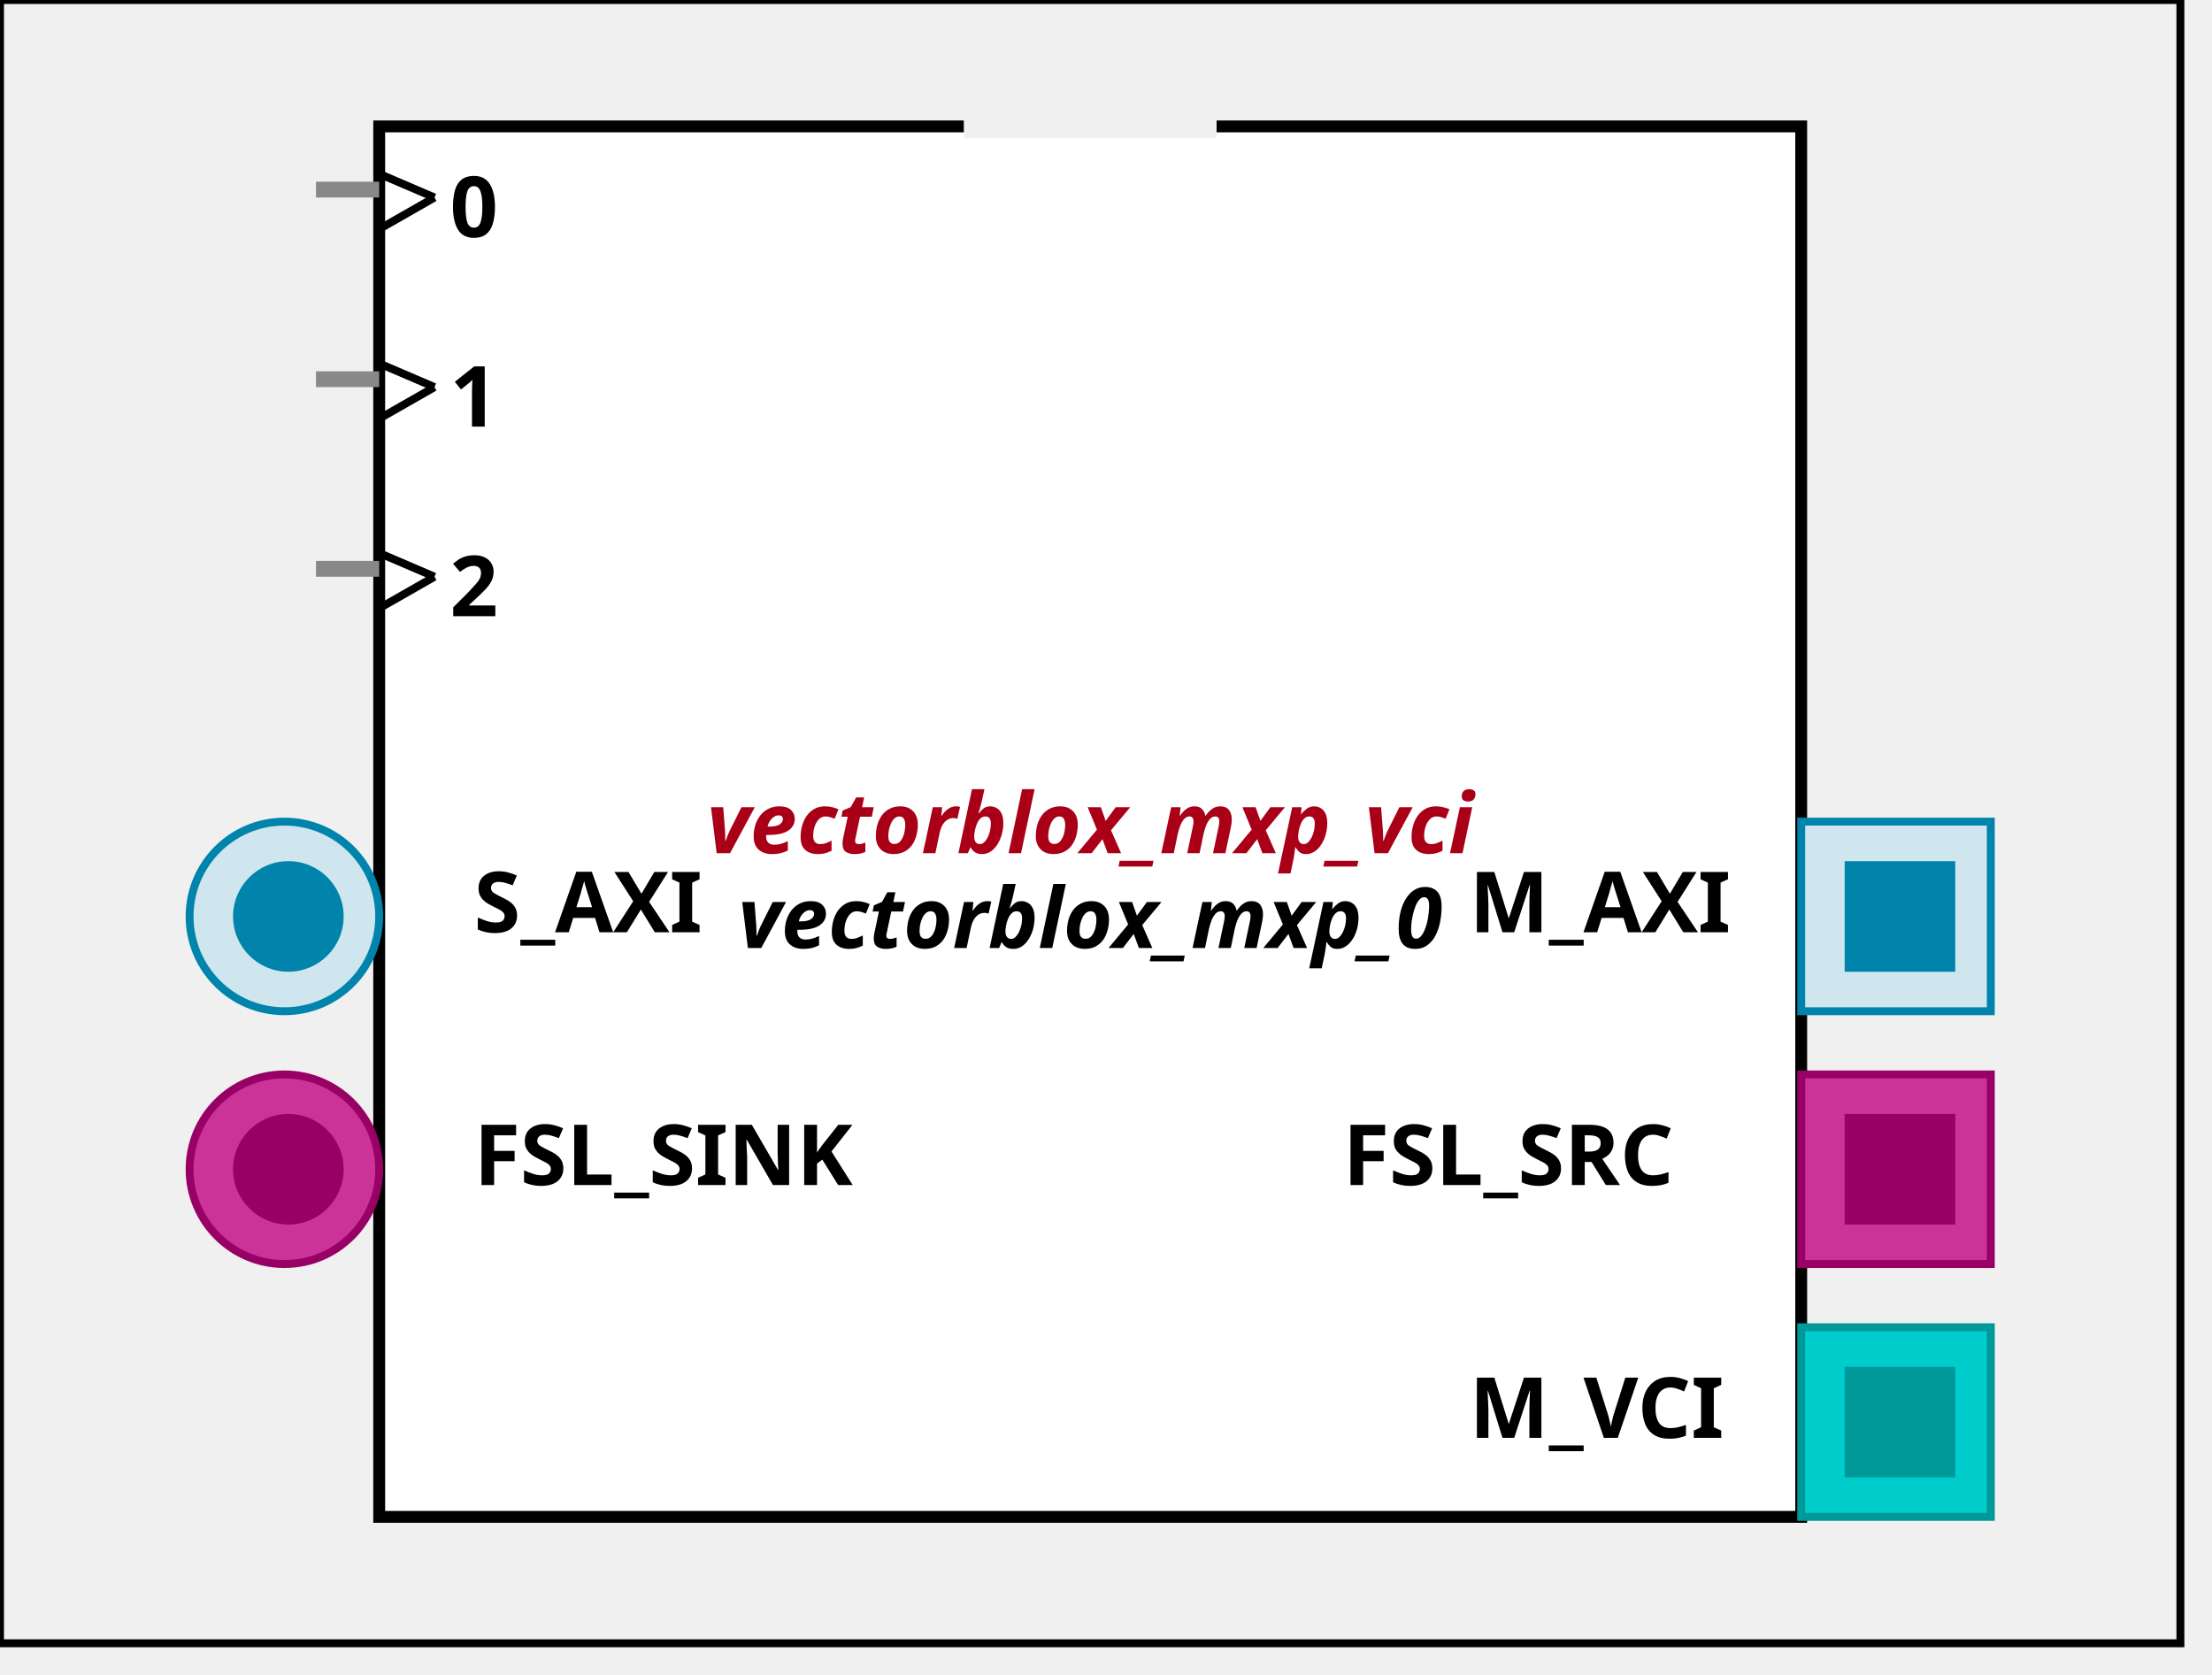
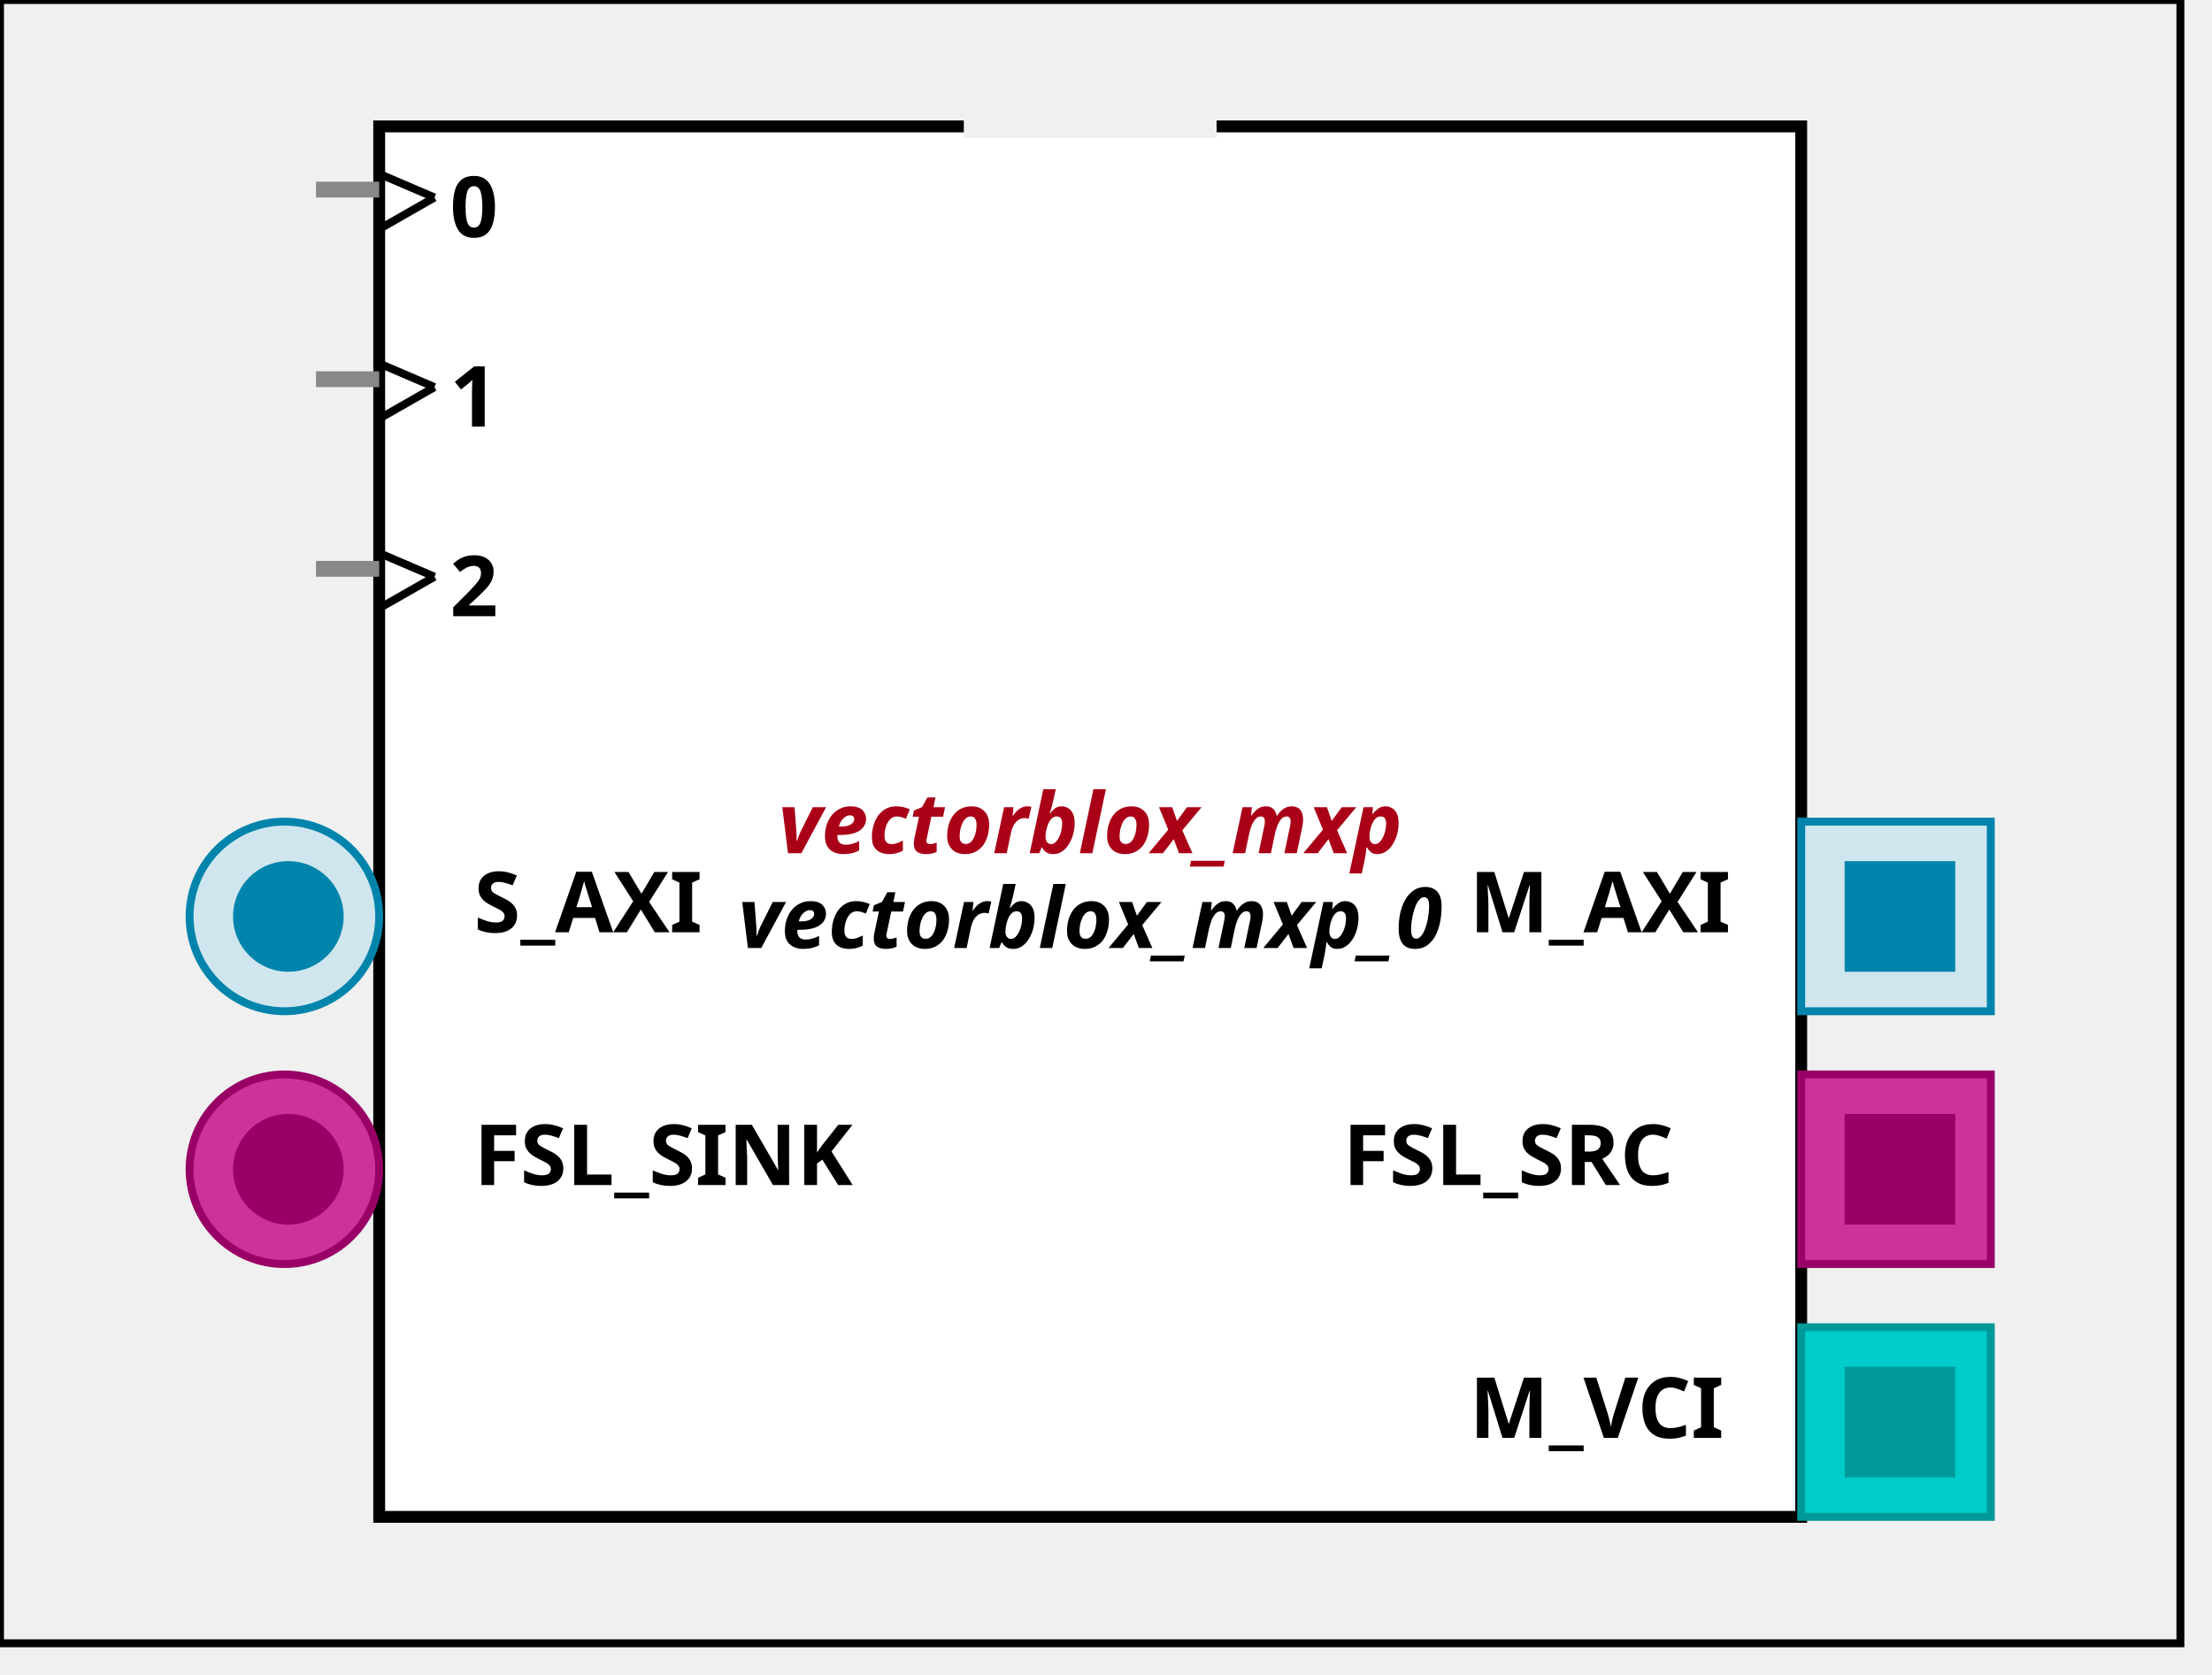
<svg xmlns:xlink="http://www.w3.org/1999/xlink" width="280" height="212">
  <defs>
    <g id="AXI_BifLabel">
      <rect x="0" y="0" rx="3" ry="3" width="32" height="16" style="fill:#0084AB; stroke:black; stroke-width:1" />
    </g>
    <g id="AXI_busconn_SLAVE">
      <circle cx="12" cy="12" r="12" style="fill:#D0E6EF; stroke:#0084AB; stroke-width:1" />
      <circle cx="12.5" cy="12" r="7" style="fill:#0084AB; stroke:none;" />
    </g>
    <g id="AXI_busconn_MASTER">
      <rect x="0" y="0" width="24" height="24" style="fill:#D0E6EF; stroke:#0084AB; stroke-width:1" />
      <rect x="5.5" y="5" width="14" height="14" style="fill:#0084AB; stroke:none;" />
    </g>
    <g id="AXIS_BifLabel">
      <rect x="0" y="0" rx="3" ry="3" width="32" height="16" style="fill:#0084AB; stroke:black; stroke-width:1" />
    </g>
    <g id="AXIS_busconn_TARGET">
      <circle cx="12" cy="12" r="12" style="fill:#D0E6EF; stroke:#0084AB; stroke-width:1" />
      <circle cx="12.5" cy="12" r="7" style="fill:#0084AB; stroke:none;" />
    </g>
    <g id="AXIS_busconn_INITIATOR">
      <rect x="0" y="0" width="24" height="24" style="fill:#D0E6EF; stroke:#0084AB; stroke-width:1" />
      <rect x="5.5" y="5" width="14" height="14" style="fill:#0084AB; stroke:none;" />
    </g>
    <g id="XIL_BifLabel">
      <rect x="0" y="0" rx="3" ry="3" width="32" height="16" style="fill:#990066; stroke:black; stroke-width:1" />
    </g>
    <g id="XIL_busconn_TARGET">
      <circle cx="12" cy="12" r="12" style="fill:#CC3399; stroke:#990066; stroke-width:1" />
      <circle cx="12.5" cy="12" r="7" style="fill:#990066; stroke:none;" />
    </g>
    <g id="XIL_busconn_INITIATOR">
      <rect x="0" y="0" width="24" height="24" style="fill:#CC3399; stroke:#990066; stroke-width:1" />
      <rect x="5.5" y="5" width="14" height="14" style="fill:#990066; stroke:none;" />
    </g>
    <g id="LMB_BifLabel">
      <rect x="0" y="0" rx="3" ry="3" width="32" height="16" style="fill:#7777FF; stroke:black; stroke-width:1" />
    </g>
    <g id="LMB_busconn_SLAVE">
      <circle cx="12" cy="12" r="12" style="fill:#DDDDFF; stroke:#7777FF; stroke-width:1" />
      <circle cx="12.5" cy="12" r="7" style="fill:#7777FF; stroke:none;" />
    </g>
    <g id="LMB_busconn_MASTER">
      <rect x="0" y="0" width="24" height="24" style="fill:#DDDDFF; stroke:#7777FF; stroke-width:1" />
      <rect x="5.5" y="5" width="14" height="14" style="fill:#7777FF; stroke:none;" />
    </g>
    <g id="USER_BifLabel">
      <rect x="0" y="0" rx="3" ry="3" width="32" height="16" style="fill:#009999; stroke:black; stroke-width:1" />
    </g>
    <g id="USER_busconn_TARGET">
      <circle cx="12" cy="12" r="12" style="fill:#00CCCC; stroke:#009999; stroke-width:1" />
      <circle cx="12.5" cy="12" r="7" style="fill:#009999; stroke:none;" />
    </g>
    <g id="USER_busconn_INITIATOR">
      <rect x="0" y="0" width="24" height="24" style="fill:#00CCCC; stroke:#009999; stroke-width:1" />
      <rect x="5.5" y="5" width="14" height="14" style="fill:#009999; stroke:none;" />
    </g>
    <g id="KEY_BifLabel">
      <rect x="0" y="0" rx="3" ry="3" width="32" height="16" style="fill:#444444; stroke:black; stroke-width:1" />
    </g>
    <g id="KEY_busconn_SLAVE">
      <circle cx="12" cy="12" r="12" style="fill:#888888; stroke:#444444; stroke-width:1" />
      <circle cx="12.5" cy="12" r="7" style="fill:#444444; stroke:none;" />
    </g>
    <g id="KEY_busconn_MASTER">
      <rect x="0" y="0" width="24" height="24" style="fill:#888888; stroke:#444444; stroke-width:1" />
      <rect x="5.5" y="5" width="14" height="14" style="fill:#444444; stroke:none;" />
    </g>
    <g id="KEY_busconn_MASTER_SLAVE">
      <circle cx="12" cy="12" r="12" style="fill:#888888; stroke:#444444; stroke-width:1" />
      <circle cx="12.5" cy="12" r="7" style="fill:#444444; stroke:none;" />
      <rect x="0" y="12" width="24" height="12" style="fill:#888888; stroke:#444444; stroke-width:1" />
      <rect x="5.5" y="12" width="14" height="7" style="fill:#444444; stroke:none;" />
    </g>
    <g id="KEY_busconn_TARGET">
      <circle cx="12" cy="12" r="12" style="fill:#888888; stroke:#444444; stroke-width:1" />
      <circle cx="12.5" cy="12" r="7" style="fill:#444444; stroke:none;" />
    </g>
    <g id="KEY_busconn_INITIATOR">
      <rect x="0" y="0" width="24" height="24" style="fill:#888888; stroke:#444444; stroke-width:1" />
      <rect x="5.5" y="5" width="14" height="14" style="fill:#444444; stroke:none;" />
    </g>
    <g id="KEY_busconn_MONITOR">
      <rect x="0" y="0.5" width="24" height="7" style="fill:#444444; stroke:none;" />
      <rect x="0" y="16" width="24" height="7" style="fill:#444444; stroke:none;" />
    </g>
    <g id="KEY_busconn_USER">
      <circle cx="12" cy="12" r="12" style="fill:#888888; stroke:#444444; stroke-width:1" />
      <circle cx="12.5" cy="12" r="7" style="fill:#444444; stroke:none;" />
    </g>
    <g id="KEY_busconn_TRANSPARENT">
      <circle cx="12" cy="12" r="12" style="fill:#FFFFFF; stroke:#444444; stroke-width:1" />
      <circle cx="12.5" cy="12" r="7" style="fill:#FFFFFF; stroke:none;" />
    </g>
    <g id="HCurve" overflow="visible">
      <path d="m 0  0,      a 16 16, 0,0,0, 32,0,     z" style="fill:#F0F0F0;fill-opacity:1;stroke:black;stroke-width:1.5" />
      <line x1="0" y1="0" x2="32" y2="0" style="stroke:#F0F0F0;stroke-width:3" />
    </g>
    <g id="IPD_StandardBody">
      <rect x="0" y="0" width="276" height="208" style="fill:#F0F0F0;fill-opacity: 1.0; stroke:#000000; stroke-width:1" />
      <rect x="48" y="16" width="180" height="176" style="fill:#FFFFFF; fill-opacity: 1.0; stroke:#000000; stroke-width:1.5" />
      <use x="122" y="16" xlink:href="#HCurve" />
    </g>
    <g id="IPD_PORT">
      <rect width="8" height="8" style="fill:#888888;stroke-width:1;stroke:black;" />
    </g>
    <g id="IPD_SPort">
      <line x1="0" y1="0" x2="8" y2="0" style="stroke:#888888;stroke-width:2;stroke-opacity:1" />
    </g>
    <g id="IPD_PortClk">
      <line x1="0" y1="0" x2="7" y2="3" style="stroke:#000000;stroke-width:1;stroke-opacity:1" />
      <line x1="7" y1="3" x2="0" y2="7" style="stroke:#000000;stroke-width:1;stroke-opacity:1" />
    </g>
  </defs>
  <use x="0" y="0" xlink:href="#IPD_StandardBody" />
-   <text x="138" y="108" fill="#AA0017" stroke="none" font-size="8pt" font-style="italic" font-weight="bold" text-anchor="middle" font-family="Verdana Arial Helvetica san-serif">vectorblox_mxp_vci</text>
+   <text x="138" y="108" fill="#AA0017" stroke="none" font-size="8pt" font-style="italic" font-weight="bold" text-anchor="middle" font-family="Verdana Arial Helvetica san-serif">vectorblox_mxp</text>
  <text x="138" y="120" fill="#000000" stroke="none" font-size="8pt" font-style="italic" font-weight="bold" text-anchor="middle" font-family="Courier Arial Helvetica san-serif">vectorblox_mxp_0</text>
  <use x="40" y="24" xlink:href="#IPD_SPort" />
  <use x="48" y="22" xlink:href="#IPD_PortClk" />
  <text x="60" y="30" fill="#000000" stroke="none" font-size="8pt" font-style="normal" font-weight="bold" text-anchor="middle" font-family="Verdana Arial Helvetica san-serif">0</text>
  <use x="40" y="48" xlink:href="#IPD_SPort" />
  <use x="48" y="46" xlink:href="#IPD_PortClk" />
  <text x="60" y="54" fill="#000000" stroke="none" font-size="8pt" font-style="normal" font-weight="bold" text-anchor="middle" font-family="Verdana Arial Helvetica san-serif">1</text>
  <use x="40" y="72" xlink:href="#IPD_SPort" />
  <use x="48" y="70" xlink:href="#IPD_PortClk" />
  <text x="60" y="78" fill="#000000" stroke="none" font-size="8pt" font-style="normal" font-weight="bold" text-anchor="middle" font-family="Verdana Arial Helvetica san-serif">2</text>
  <use x="24" y="104" xlink:href="#AXI_busconn_SLAVE" />
  <text x="60" y="118" fill="#000000" stroke="none" font-size="8pt" font-style="normal" font-weight="bold" font-family="Verdana Arial Helvetica san-serif">S_AXI</text>
  <use x="24" y="136" xlink:href="#XIL_busconn_TARGET" />
  <text x="60" y="150" fill="#000000" stroke="none" font-size="8pt" font-style="normal" font-weight="bold" font-family="Verdana Arial Helvetica san-serif">FSL_SINK</text>
  <use x="228" y="104" xlink:href="#AXI_busconn_MASTER" />
  <text x="186" y="118" fill="#000000" stroke="none" font-size="8pt" font-style="normal" font-weight="bold" font-family="Verdana Arial Helvetica san-serif">M_AXI</text>
  <use x="228" y="136" xlink:href="#XIL_busconn_INITIATOR" />
  <text x="170" y="150" fill="#000000" stroke="none" font-size="8pt" font-style="normal" font-weight="bold" font-family="Verdana Arial Helvetica san-serif">FSL_SRC</text>
  <use x="228" y="168" xlink:href="#USER_busconn_INITIATOR" />
  <text x="186" y="182" fill="#000000" stroke="none" font-size="8pt" font-style="normal" font-weight="bold" font-family="Verdana Arial Helvetica san-serif">M_VCI</text>
</svg>
